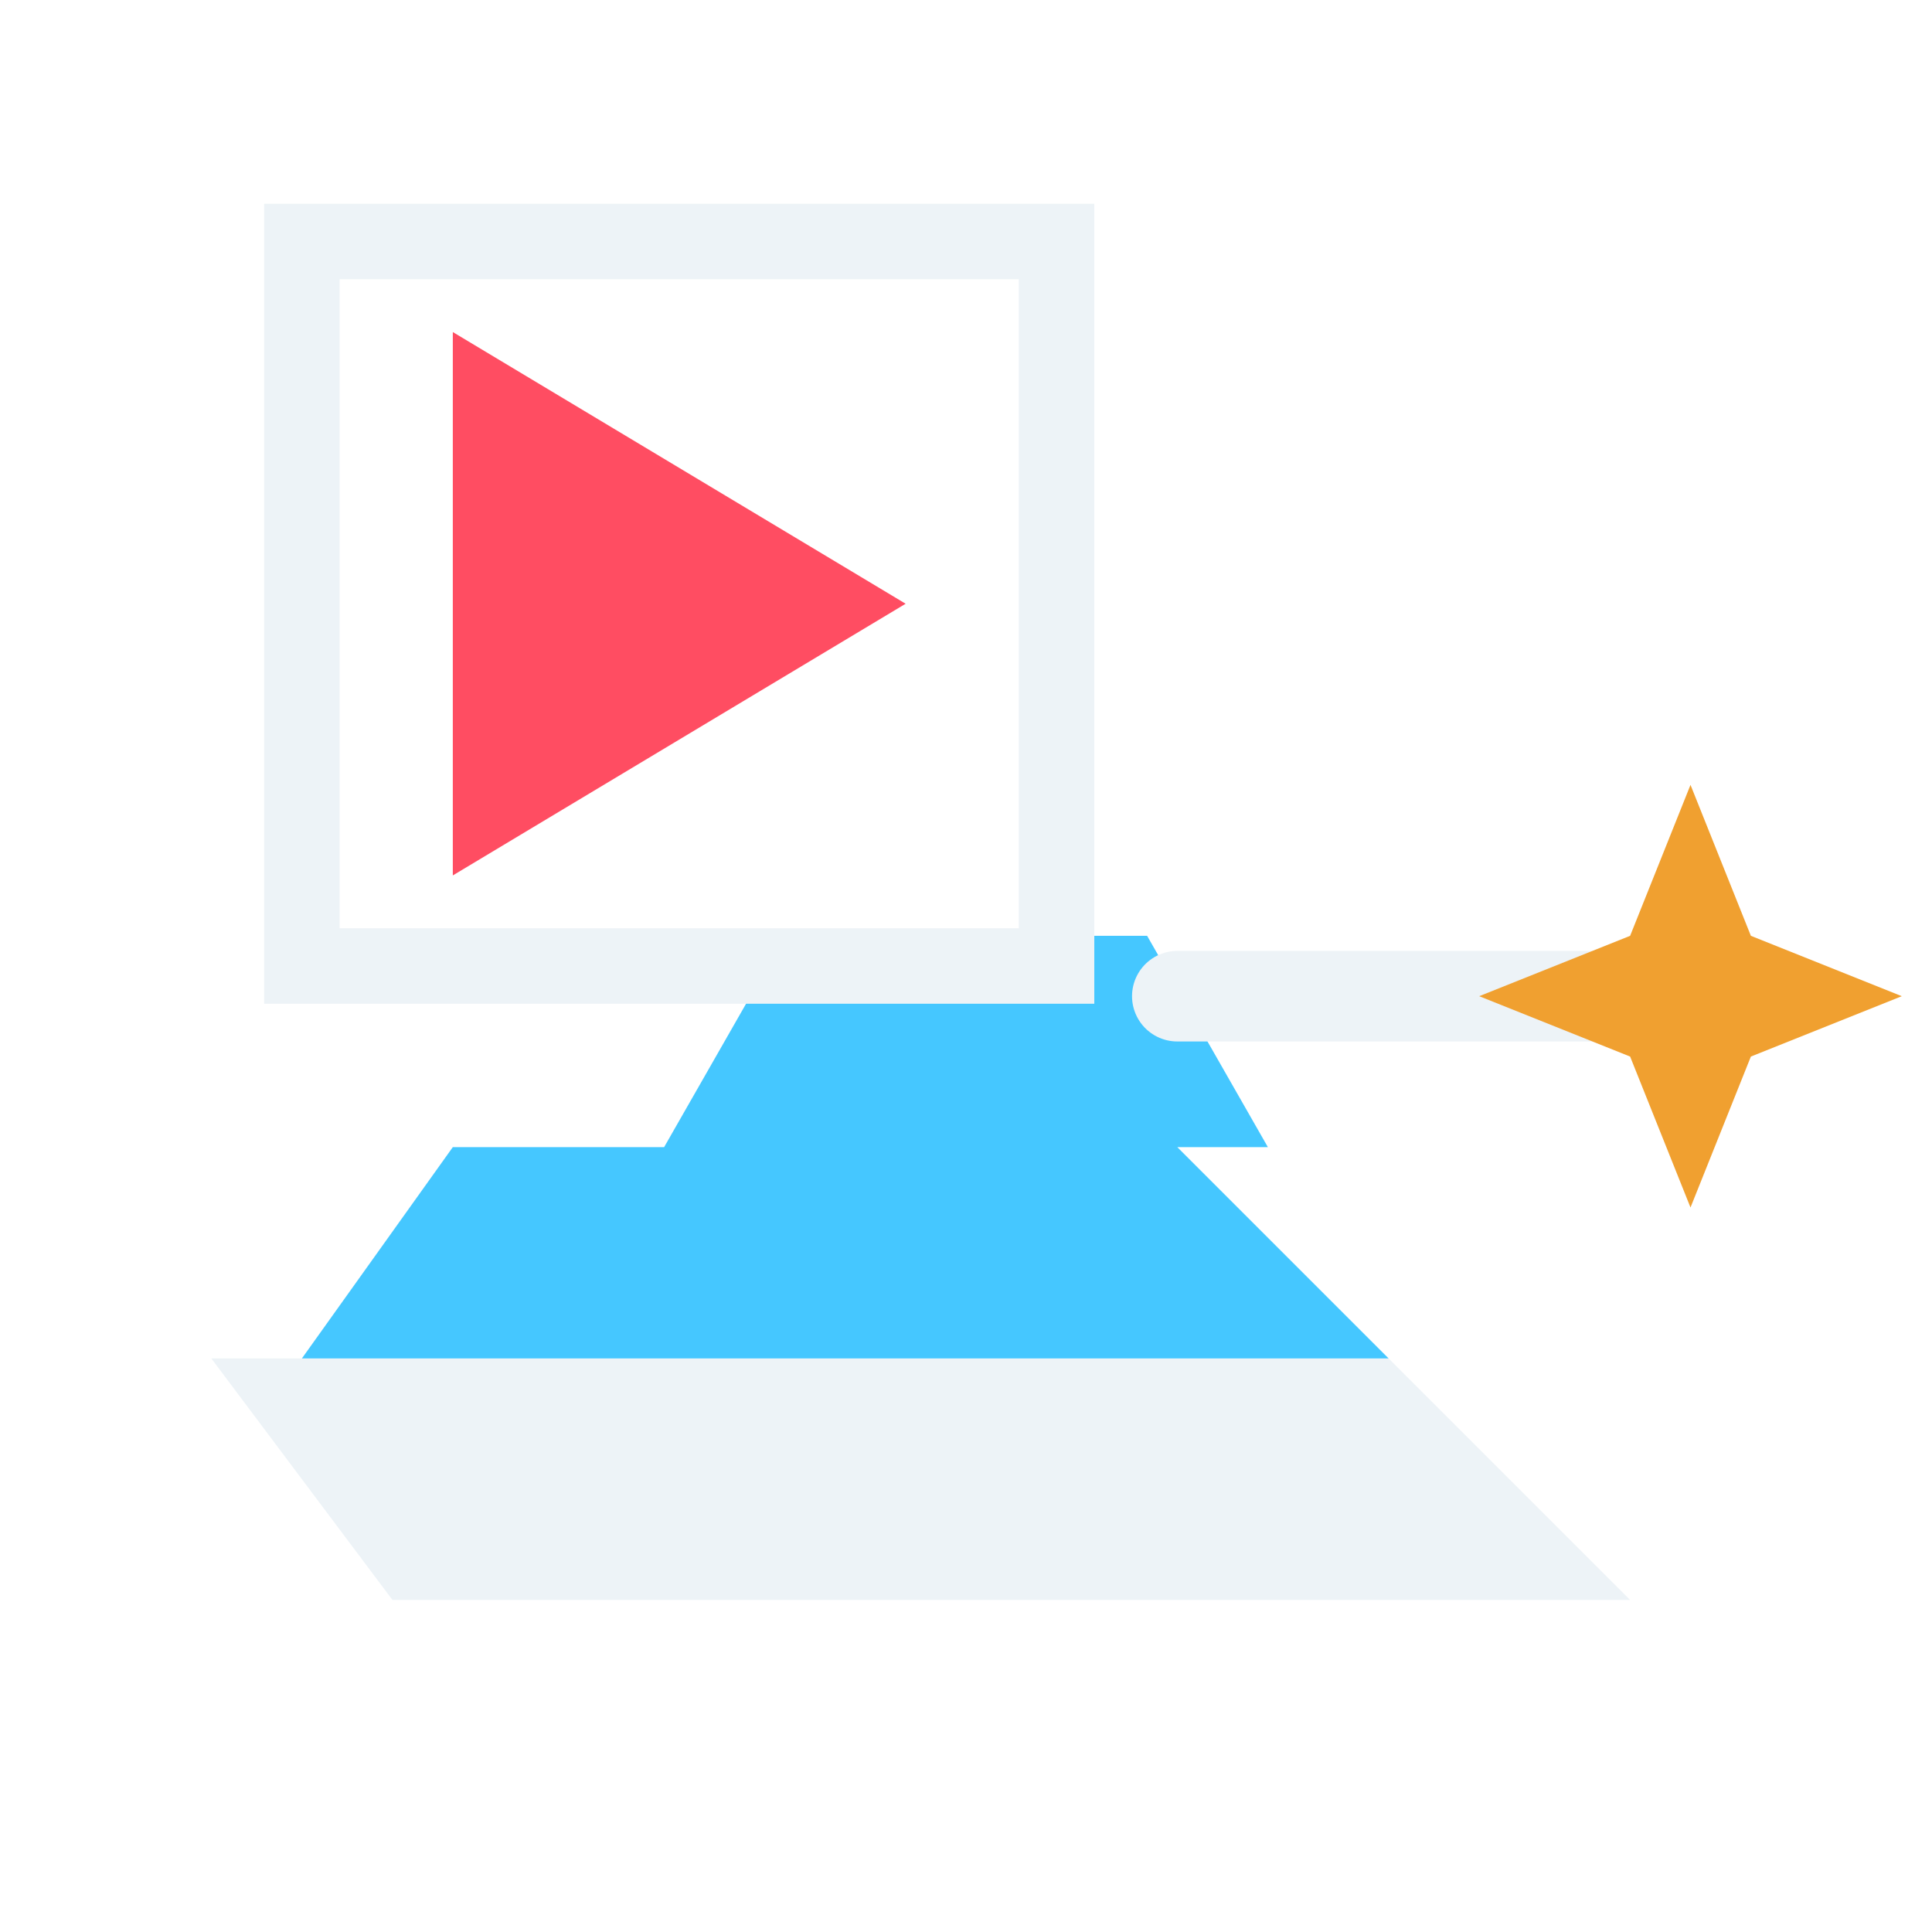
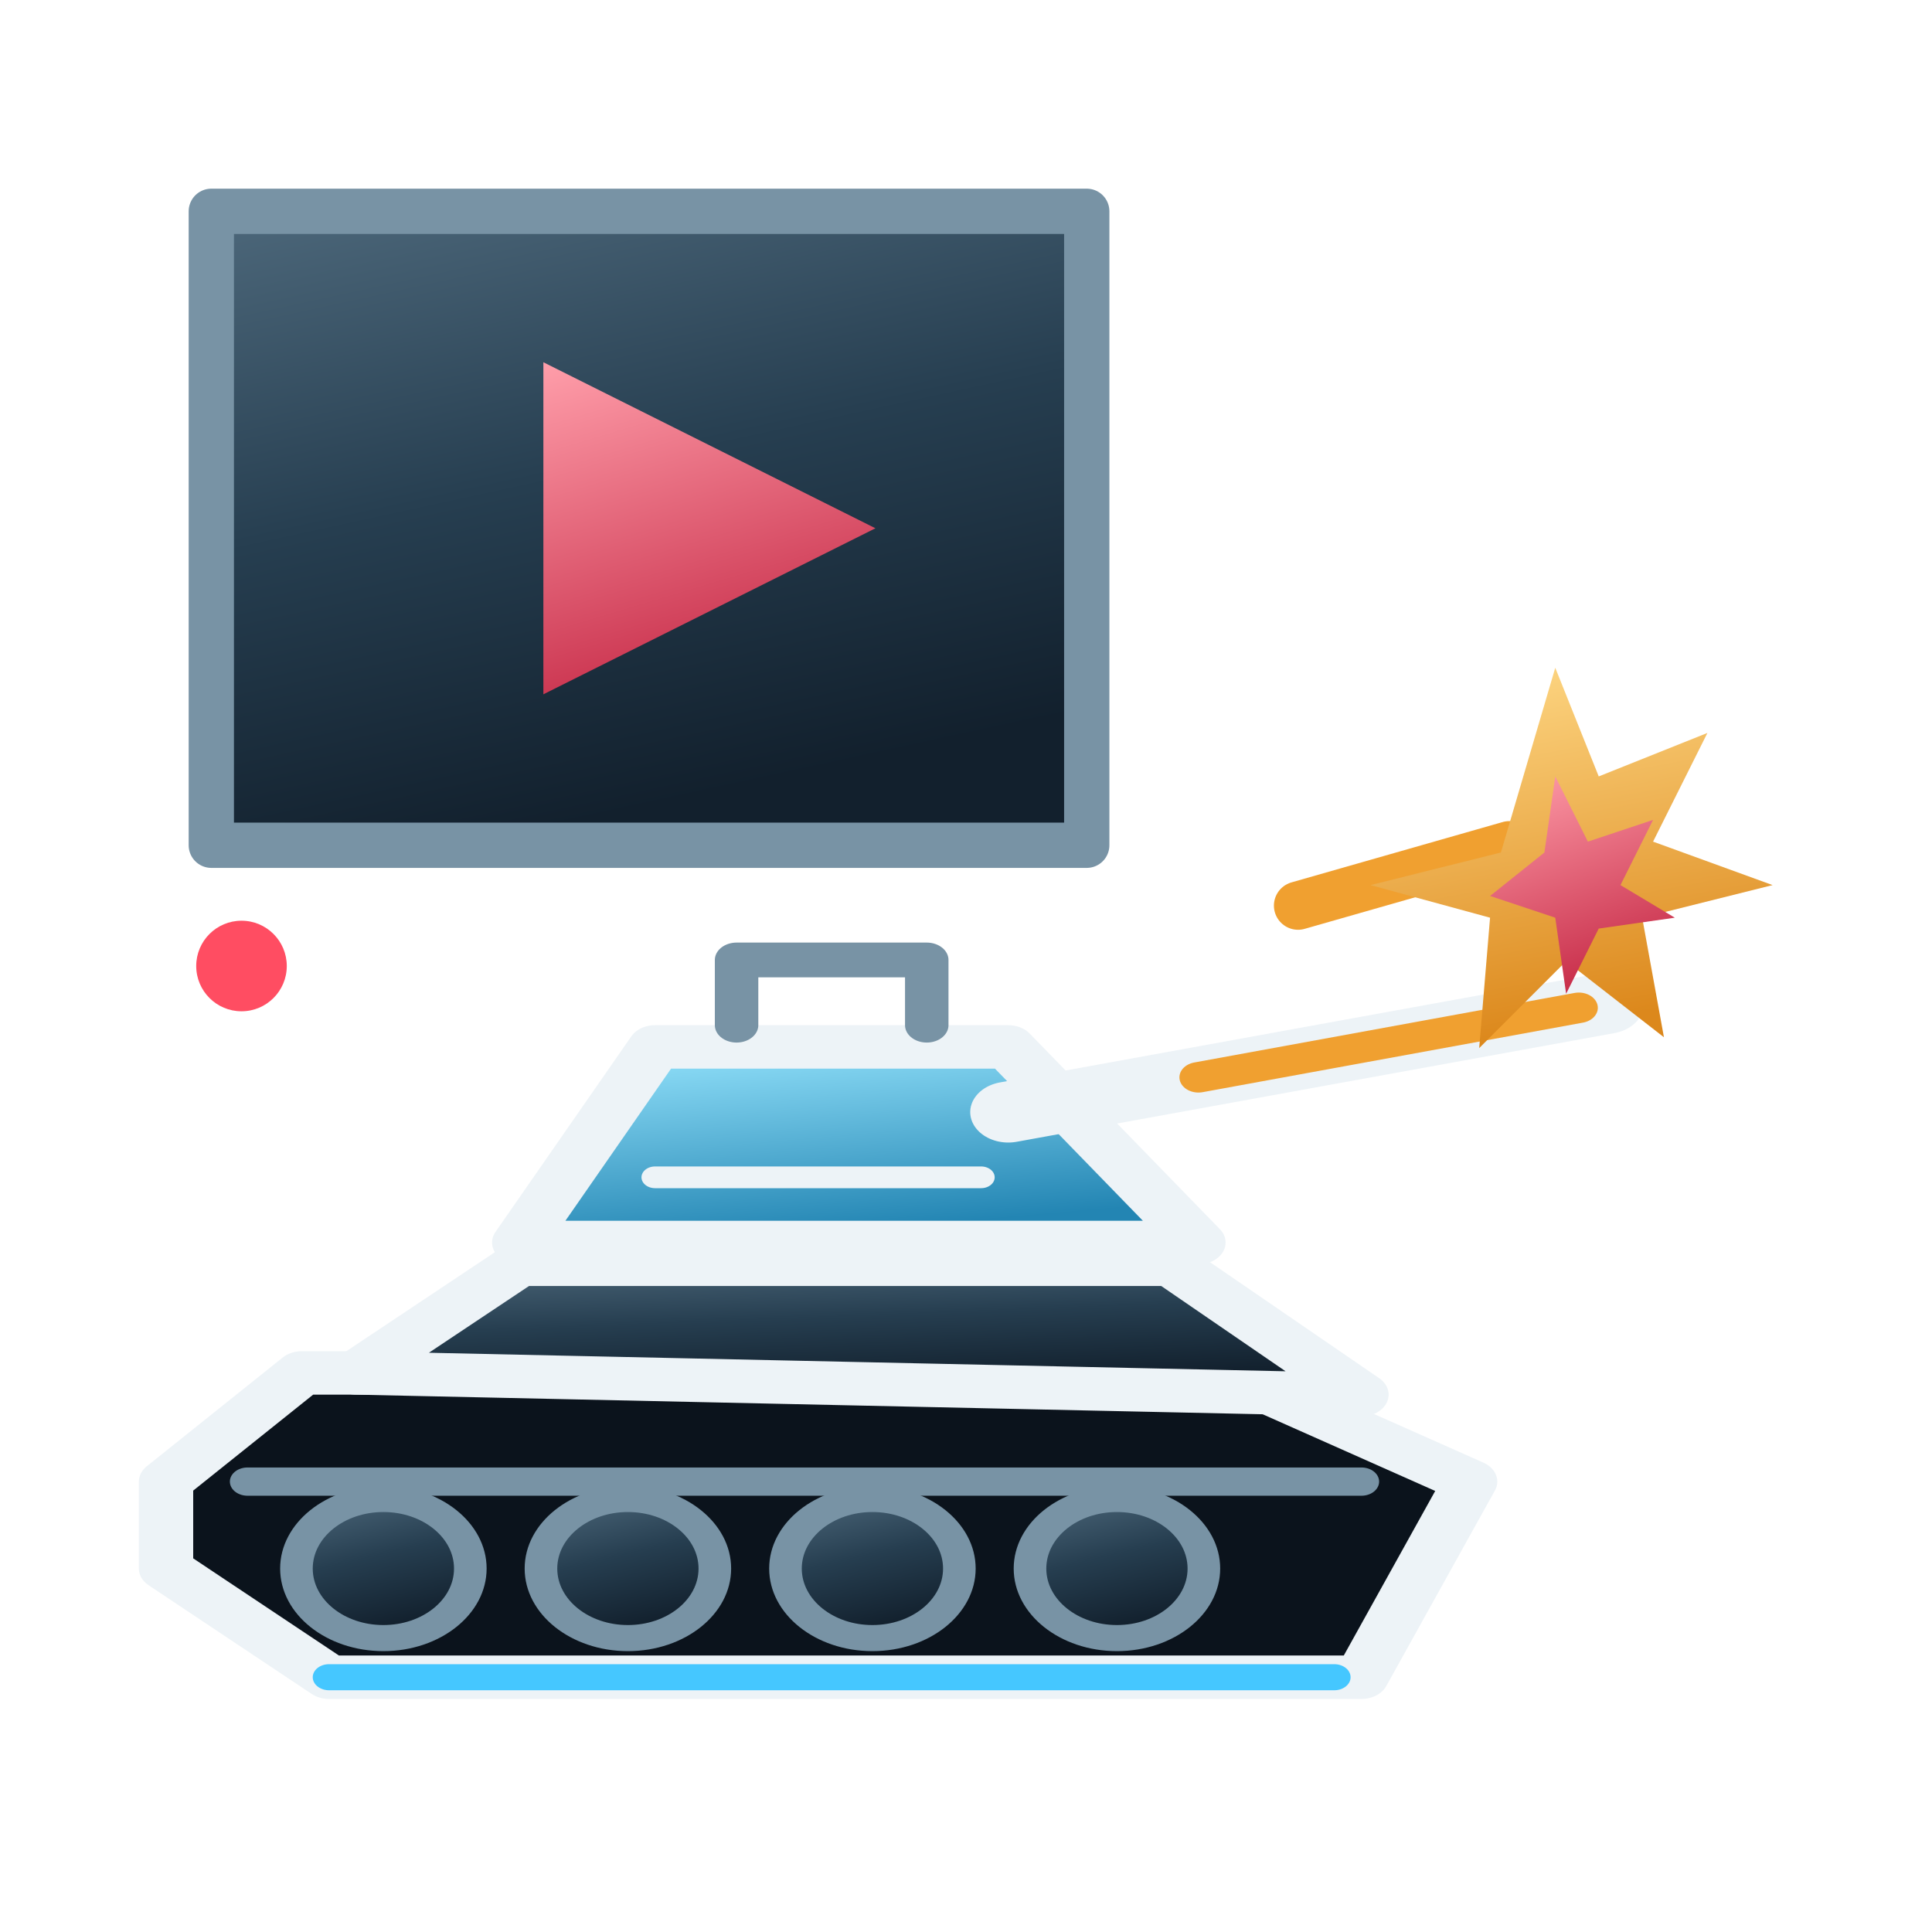
- <svg xmlns="http://www.w3.org/2000/svg" viewBox="0 0 64 64" role="img" aria-label="Watch live tank combat">
-   <path d="M7 45h39l8 8H13Z" fill="#edf3f7" />
-   <path d="M15 38h24l7 7H10Zm11-7h12l4 7H22Z" fill="#45c7ff" />
-   <path d="M39 33h15" stroke="#edf3f7" stroke-width="3" stroke-linecap="round" />
-   <path d="m56 26 2 5 5 2-5 2-2 5-2-5-5-2 5-2Z" fill="#f0a030" />
-   <path d="m15 11 15 9-15 9Z" fill="#ff4d62" />
-   <path d="M10 8h25v24H10Z" fill="none" stroke="#edf3f7" stroke-width="2.5" />
+ <svg xmlns="http://www.w3.org/2000/svg" viewBox="0 0 64 64" role="img" aria-label="Live armored combat">
+   <defs>
+     <linearGradient id="steel" x2=".3" y2="1">
+       <stop stop-color="#4d687b" />
+       <stop offset=".5" stop-color="#263e50" />
+       <stop offset="1" stop-color="#12202d" />
+     </linearGradient>
+     <linearGradient id="cyan" x2=".3" y2="1">
+       <stop stop-color="#99e7ff" />
+       <stop offset="1" stop-color="#2385b3" />
+     </linearGradient>
+     <linearGradient id="amber" x2=".2" y2="1">
+       <stop stop-color="#ffda88" />
+       <stop offset="1" stop-color="#dc881c" />
+     </linearGradient>
+     <linearGradient id="red" x2=".3" y2="1">
+       <stop stop-color="#ff9eaa" />
+       <stop offset="1" stop-color="#c9304c" />
+     </linearGradient>
+   </defs>
+   <g stroke-linecap="round" stroke-linejoin="round">
+     <g transform="translate(1 21) scale(.9 .72)">
+       <path d="M5 39 10 34H44L53 39 49 48H11L5 43Z" fill="#0b131c" stroke="#edf3f7" stroke-width="2" />
+       <path d="M8 39H49" fill="none" stroke="#7893a5" stroke-width="1.3" />
+       <circle cx="13" cy="43" r="3.2" fill="url(#steel)" stroke="#7893a5" stroke-width="1.2" />
+       <circle cx="22" cy="43" r="3.2" fill="url(#steel)" stroke="#7893a5" stroke-width="1.2" />
+       <circle cx="31" cy="43" r="3.2" fill="url(#steel)" stroke="#7893a5" stroke-width="1.2" />
+       <circle cx="40" cy="43" r="3.2" fill="url(#steel)" stroke="#7893a5" stroke-width="1.2" />
+       <path d="M11 48H48" fill="none" stroke="#45c7ff" stroke-width="1.2" />
+       <path d="M12 34 18 29H42L49 35Z" fill="url(#steel)" stroke="#edf3f7" stroke-width="2" />
+       <path d="M18 28 23 19H36L43 28Z" fill="url(#cyan)" stroke="#edf3f7" stroke-width="2" />
+       <path d="M36 22 58 17" fill="none" stroke="#edf3f7" stroke-width="2.8" />
+       <path d="M43 20.4 57 17.2" fill="none" stroke="#f0a030" stroke-width="1.4" />
+       <path d="M26 18V15H33V18" fill="none" stroke="#7893a5" stroke-width="1.6" />
+       <path d="M23 25H35" fill="none" stroke="#edf3f7" stroke-width="1" />
+     </g>
+     <path d="M7 7H36V28H7Z" fill="url(#steel)" stroke="#7893a5" stroke-width="1.5" />
+     <path d="M18 12 29 17.5 18 23Z" fill="url(#red)" stroke="none" stroke-width="2" />
+     <path d="M43 30 50 28" fill="none" stroke="#f0a030" stroke-width="1.6" />
+     <g transform="translate(40 16) scale(.36)">
+       <path d="m32 17 4 10 10-4-5 10 11 4-12 3 2 11-9-7-8 8 1-12-11-3 12-3Z" fill="url(#amber)" stroke="none" stroke-width="2" />
+       <path d="m32 27 3 6 6-2-3 6 5 3-7 1-3 6-1-7-6-2 5-4Z" fill="url(#red)" stroke="none" stroke-width="2" />
+     </g>
+     <circle cx="8" cy="32" r="1.5" fill="#ff4d62" stroke="none" stroke-width="1.5" />
+   </g>
</svg>
